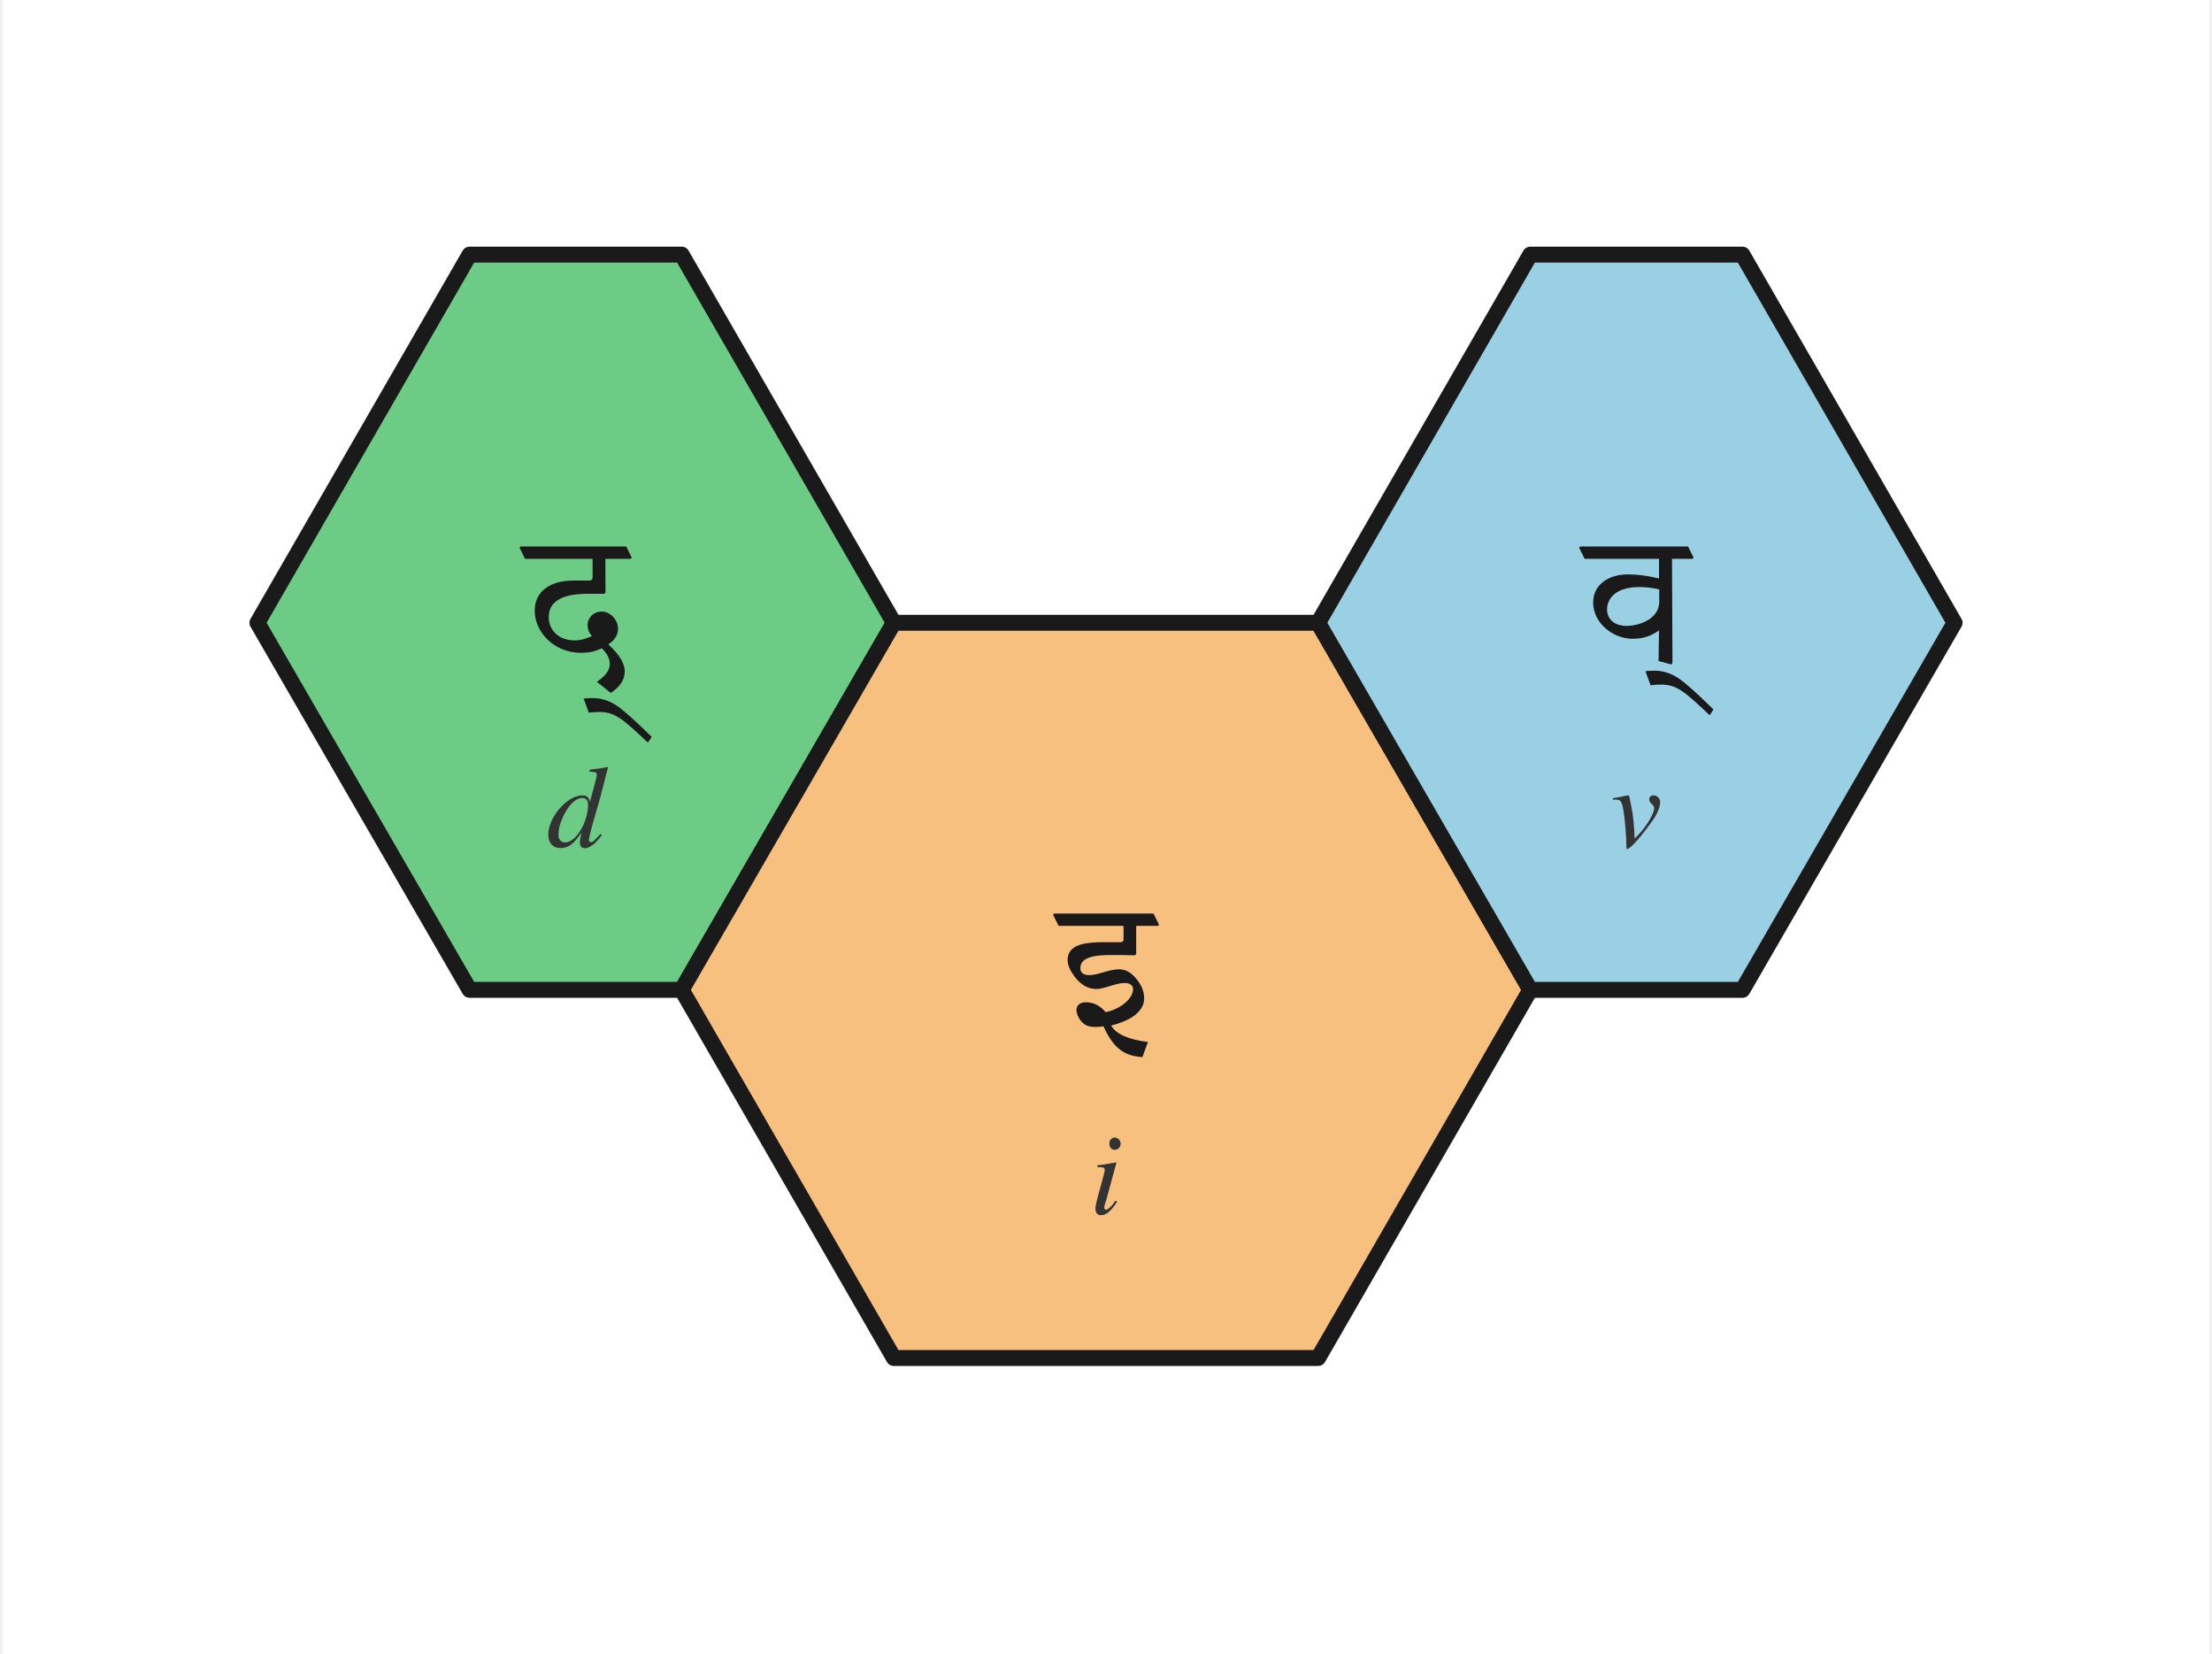
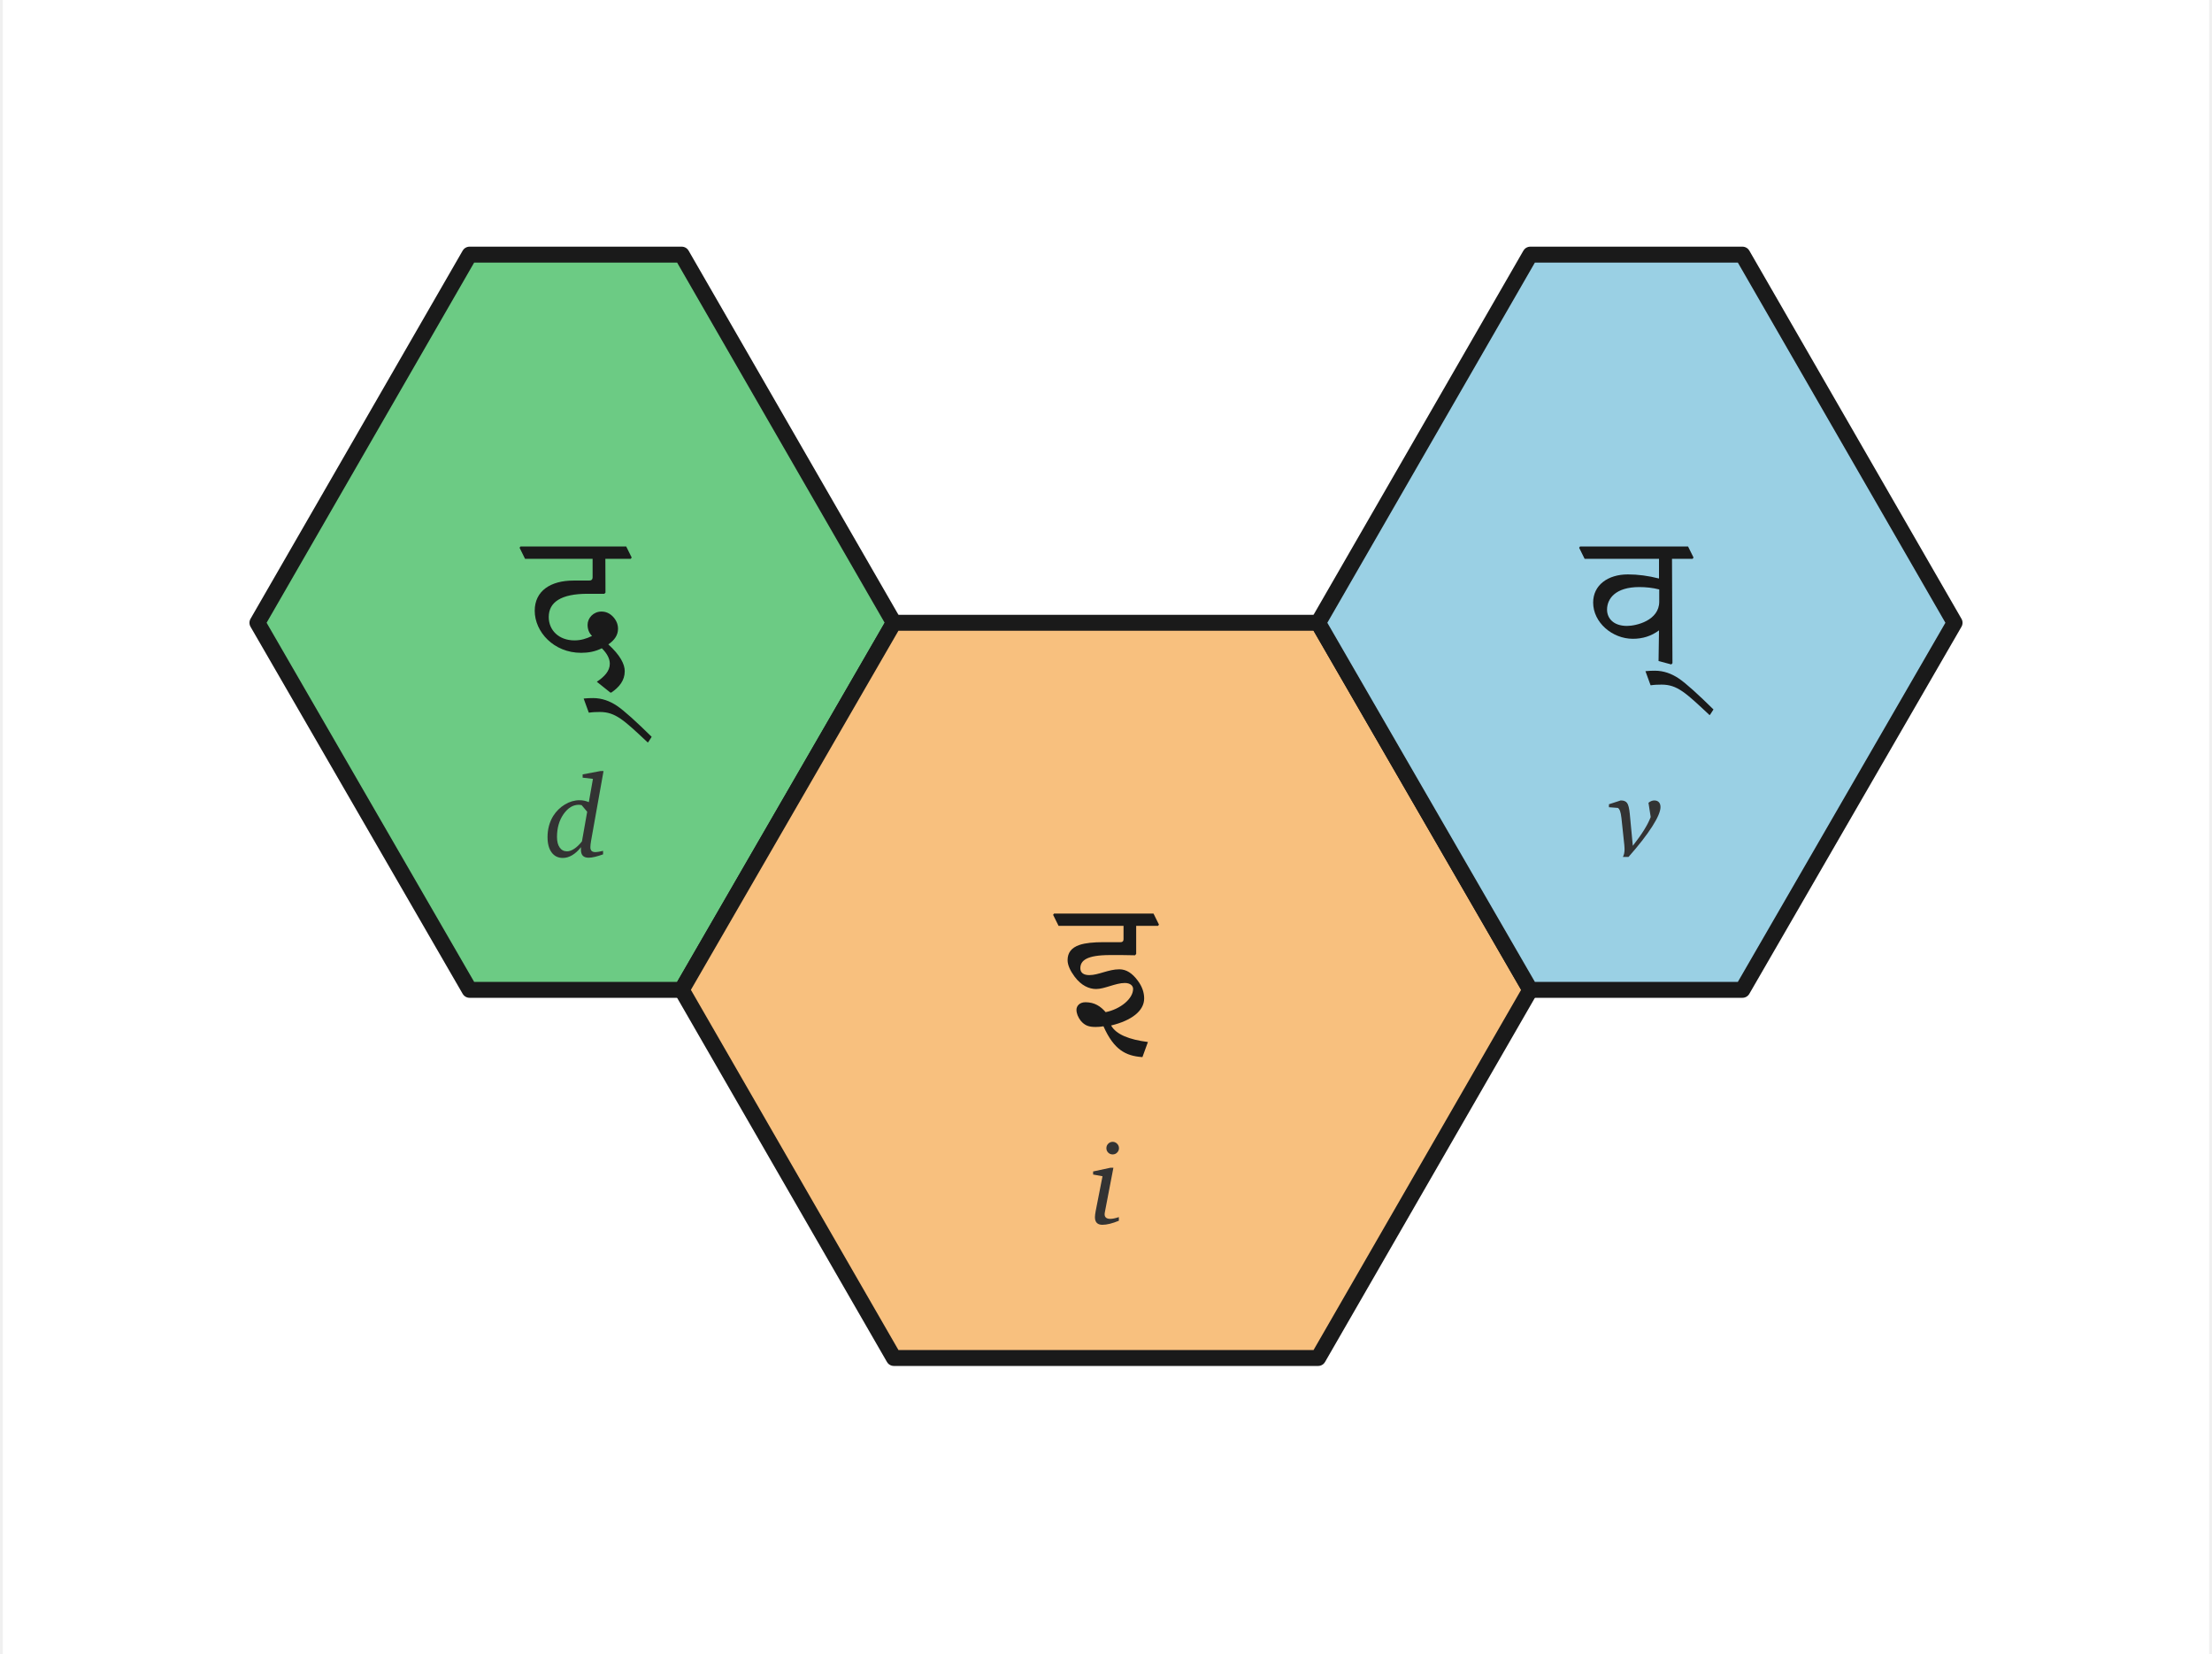
<svg xmlns="http://www.w3.org/2000/svg" viewBox="-54.0 -76.0 208.0 155.9" width="416" height="311">
  <rect x="-54.0" y="-76.0" width="208.0" height="155.9" fill="white" />
  <polygon points="-10.0,-52.0 10.0,-52.0 30.0,-17.3 10.0,17.3 -10.0,17.3 -30.0,-17.3" fill="#6ccb84" stroke="#1a1a1a" stroke-width="1.5" stroke-linejoin="round" />
  <g fill="#1a1a1a">
    <path transform="translate(-4.77,-13.49) scale(0.010742,-0.010742)" d="M0 916H593V753C593 735 583 725 563 725H424C227 725 85 636 85 460C85 275 252 91 492 91C554 91 614 101 674 131C722 83 744 38 744 -5C744 -67 699 -117 630 -163L749 -258H757C827 -210 875 -152 875 -70C875 -8 835 70 731 165C787 203 816 248 816 302C816 343 800 379 770 410C742 438 710 453 670 453C600 453 549 396 549 337C549 297 562 265 588 239C537 214 488 200 434 200C297 200 208 289 208 405C208 536 317 609 549 609H696L706 619L705 916H928L936 927L888 1024H-40L-48 1013Z" />
    <path transform="translate(5.01,-10.91) scale(0.010742,-0.010742)" d="M-352 -191 -350 -194C-317 -189 -286 -188 -254 -188C-117 -188 -43 -259 165 -454H170L201 -406C70 -277 -38 -178 -105 -133C-168 -91 -237 -66 -313 -66C-341 -66 -369 -67 -396 -70Z" />
  </g>
-   <text x="0.0" y="0.7" font-family="Charter, Georgia, Times, serif" font-size="11" font-style="italic" text-anchor="middle" dominant-baseline="middle" fill="#333">d</text>
+   <g fill="#333">
+     <path transform="translate(-2.88,4.77) scale(0.005371,-0.005371)" d="M641 909Q634 910 617.5 912.5Q601 915 592 915Q439 915 324.0 751.0Q209 587 209 350Q209 232 256.0 165.0Q303 98 385 98Q445 98 513.0 143.5Q581 189 647 272L739 793ZM973 1507H1026L807 281Q801 248 798.0 219.5Q795 191 795 170Q795 126 817.0 105.0Q839 84 885 84Q903 84 935.5 89.5Q968 95 1018 106V45Q938 16 873.5 1.0Q809 -14 766 -14Q695 -14 662.0 21.0Q629 56 629 131Q629 147 629.5 156.0Q630 165 631 172Q557 78 475.5 30.0Q394 -18 311 -18Q186 -18 114.5 79.0Q43 176 43 348Q43 452 68.5 546.0Q94 640 143 719Q224 846 348.5 920.5Q473 995 604 995Q648 995 688.0 986.5Q728 978 768 961L840 1370L659 1391V1448Z" />
+   </g>
  <polygon points="30.0,-17.3 70.0,-17.3 90.0,17.3 70.0,52.0 30.0,52.0 10.0,17.3" fill="#f8c07e" stroke="#1a1a1a" stroke-width="1.5" stroke-linejoin="round" />
  <g fill="#1a1a1a">
    <path transform="translate(45.53,21.11) scale(0.010742,-0.010742)" d="M0 916H570V799C570 780 559 773 545 773H393C306 773 235 766 184 749C110 724 79 678 79 615C79 572 103 521 141 470C200 391 269 362 330 362C403 362 501 415 581 415C631 415 654 389 654 363C654 278 545 186 413 159C370 209 317 246 236 246C182 246 157 211 157 180C157 148 170 116 194 84C231 40 267 29 326 29C350 29 372 31 394 35C486 -173 591 -224 729 -235H736L784 -103C620 -82 505 -37 461 42C640 85 751 170 751 279C751 329 735 383 693 438C648 498 597 535 533 535C438 535 350 484 270 484C219 484 191 505 191 544C191 611 244 660 454 660C522 660 615 660 671 658L681 670V916H873L881 927L833 1024H-40L-48 1013Z" />
  </g>
-   <text x="50.0" y="35.3" font-family="Charter, Georgia, Times, serif" font-size="11" font-style="italic" text-anchor="middle" dominant-baseline="middle" fill="#333">i</text>
+   <g fill="#333">
+     <path transform="translate(48.42,39.37) scale(0.005371,-0.005371)" d="M371 987H424L277 222Q273 203 271.5 190.5Q270 178 270 170Q270 131 295.0 110.5Q320 90 369 90Q397 90 434.5 97.5Q472 105 520 121V57Q435 22 362.5 4.0Q290 -14 231 -14Q166 -14 133.0 19.5Q100 53 100 121Q100 140 103.5 167.0Q107 194 113 227L233 838L68 868V922ZM412 1442Q456 1442 489.0 1409.0Q522 1376 522 1331Q522 1286 489.5 1253.5Q457 1221 412 1221Q365 1221 333.0 1252.5Q301 1284 301 1331Q301 1377 333.5 1409.5Q366 1442 412 1442Z" />
+   </g>
  <polygon points="90.0,-52.0 110.0,-52.0 130.0,-17.3 110.0,17.3 90.0,17.3 70.0,-17.3" fill="#9ad0e4" stroke="#1a1a1a" stroke-width="1.5" stroke-linejoin="round" />
  <g fill="#1a1a1a">
    <path transform="translate(95.12,-13.49) scale(0.010742,-0.010742)" d="M0 916H653V743C559 767 468 779 380 779C204 779 75 685 75 532C75 358 242 214 424 214C509 214 586 238 653 288L649 19L761 -11L771 0L767 916H948L956 927L908 1024H-40L-48 1013ZM655 647V540C655 375 454 327 372 327C253 327 197 394 197 470C197 567 272 668 480 668C537 668 596 662 655 647Z" />
    <path transform="translate(105.11,-13.49) scale(0.010742,-0.010742)" d="M-352 -191 -350 -194C-317 -189 -286 -188 -254 -188C-117 -188 -43 -259 165 -454H170L201 -406C70 -277 -38 -178 -105 -133C-168 -91 -237 -66 -313 -66C-341 -66 -369 -67 -396 -70Z" />
  </g>
-   <text x="100.0" y="0.7" font-family="Charter, Georgia, Times, serif" font-size="11" font-style="italic" text-anchor="middle" dominant-baseline="middle" fill="#333">v</text>
+   <g fill="#333">
+     <path transform="translate(97.50,4.77) scale(0.005371,-0.005371)" d="M190 991H195Q270 991 303.0 946.0Q336 901 350 756L403 195Q523 348 600.5 472.5Q678 597 717 700L678 950Q703 971 729.0 981.0Q755 991 780 991Q832 991 860.5 960.5Q889 930 889 874Q889 761 742.5 532.0Q596 303 328 0H229Q244 27 251.0 60.5Q258 94 258 133Q258 147 257.0 162.0Q256 177 254 207L203 686Q194 763 179.5 804.0Q165 845 141 860L-16 872V924Z" />
+   </g>
</svg>
